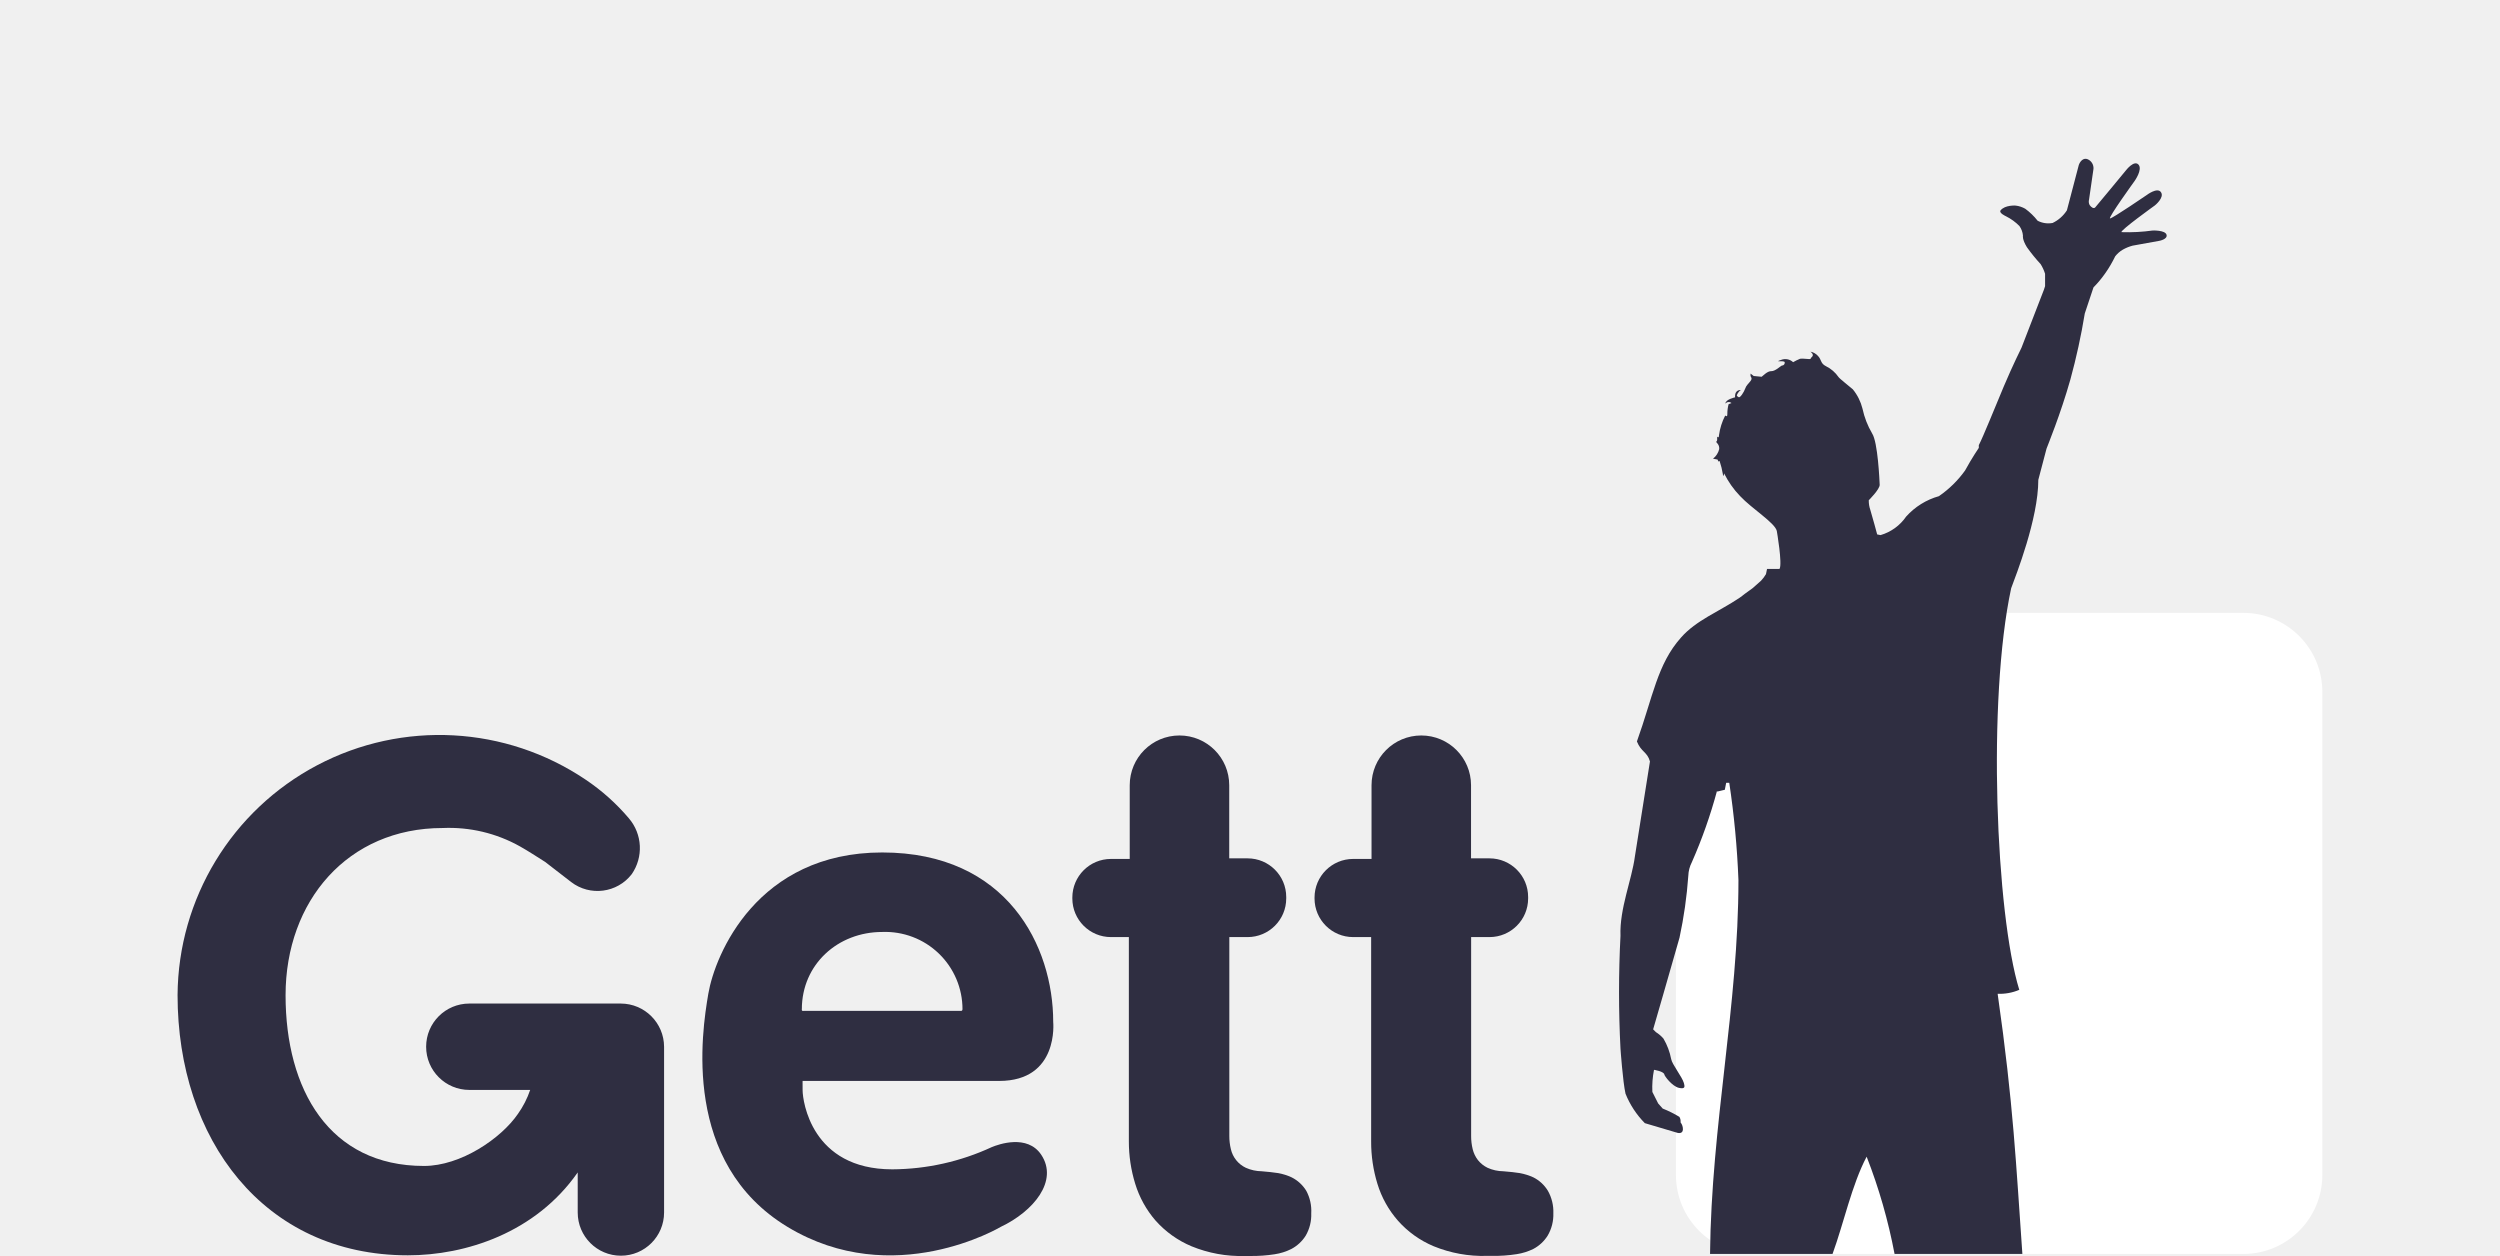
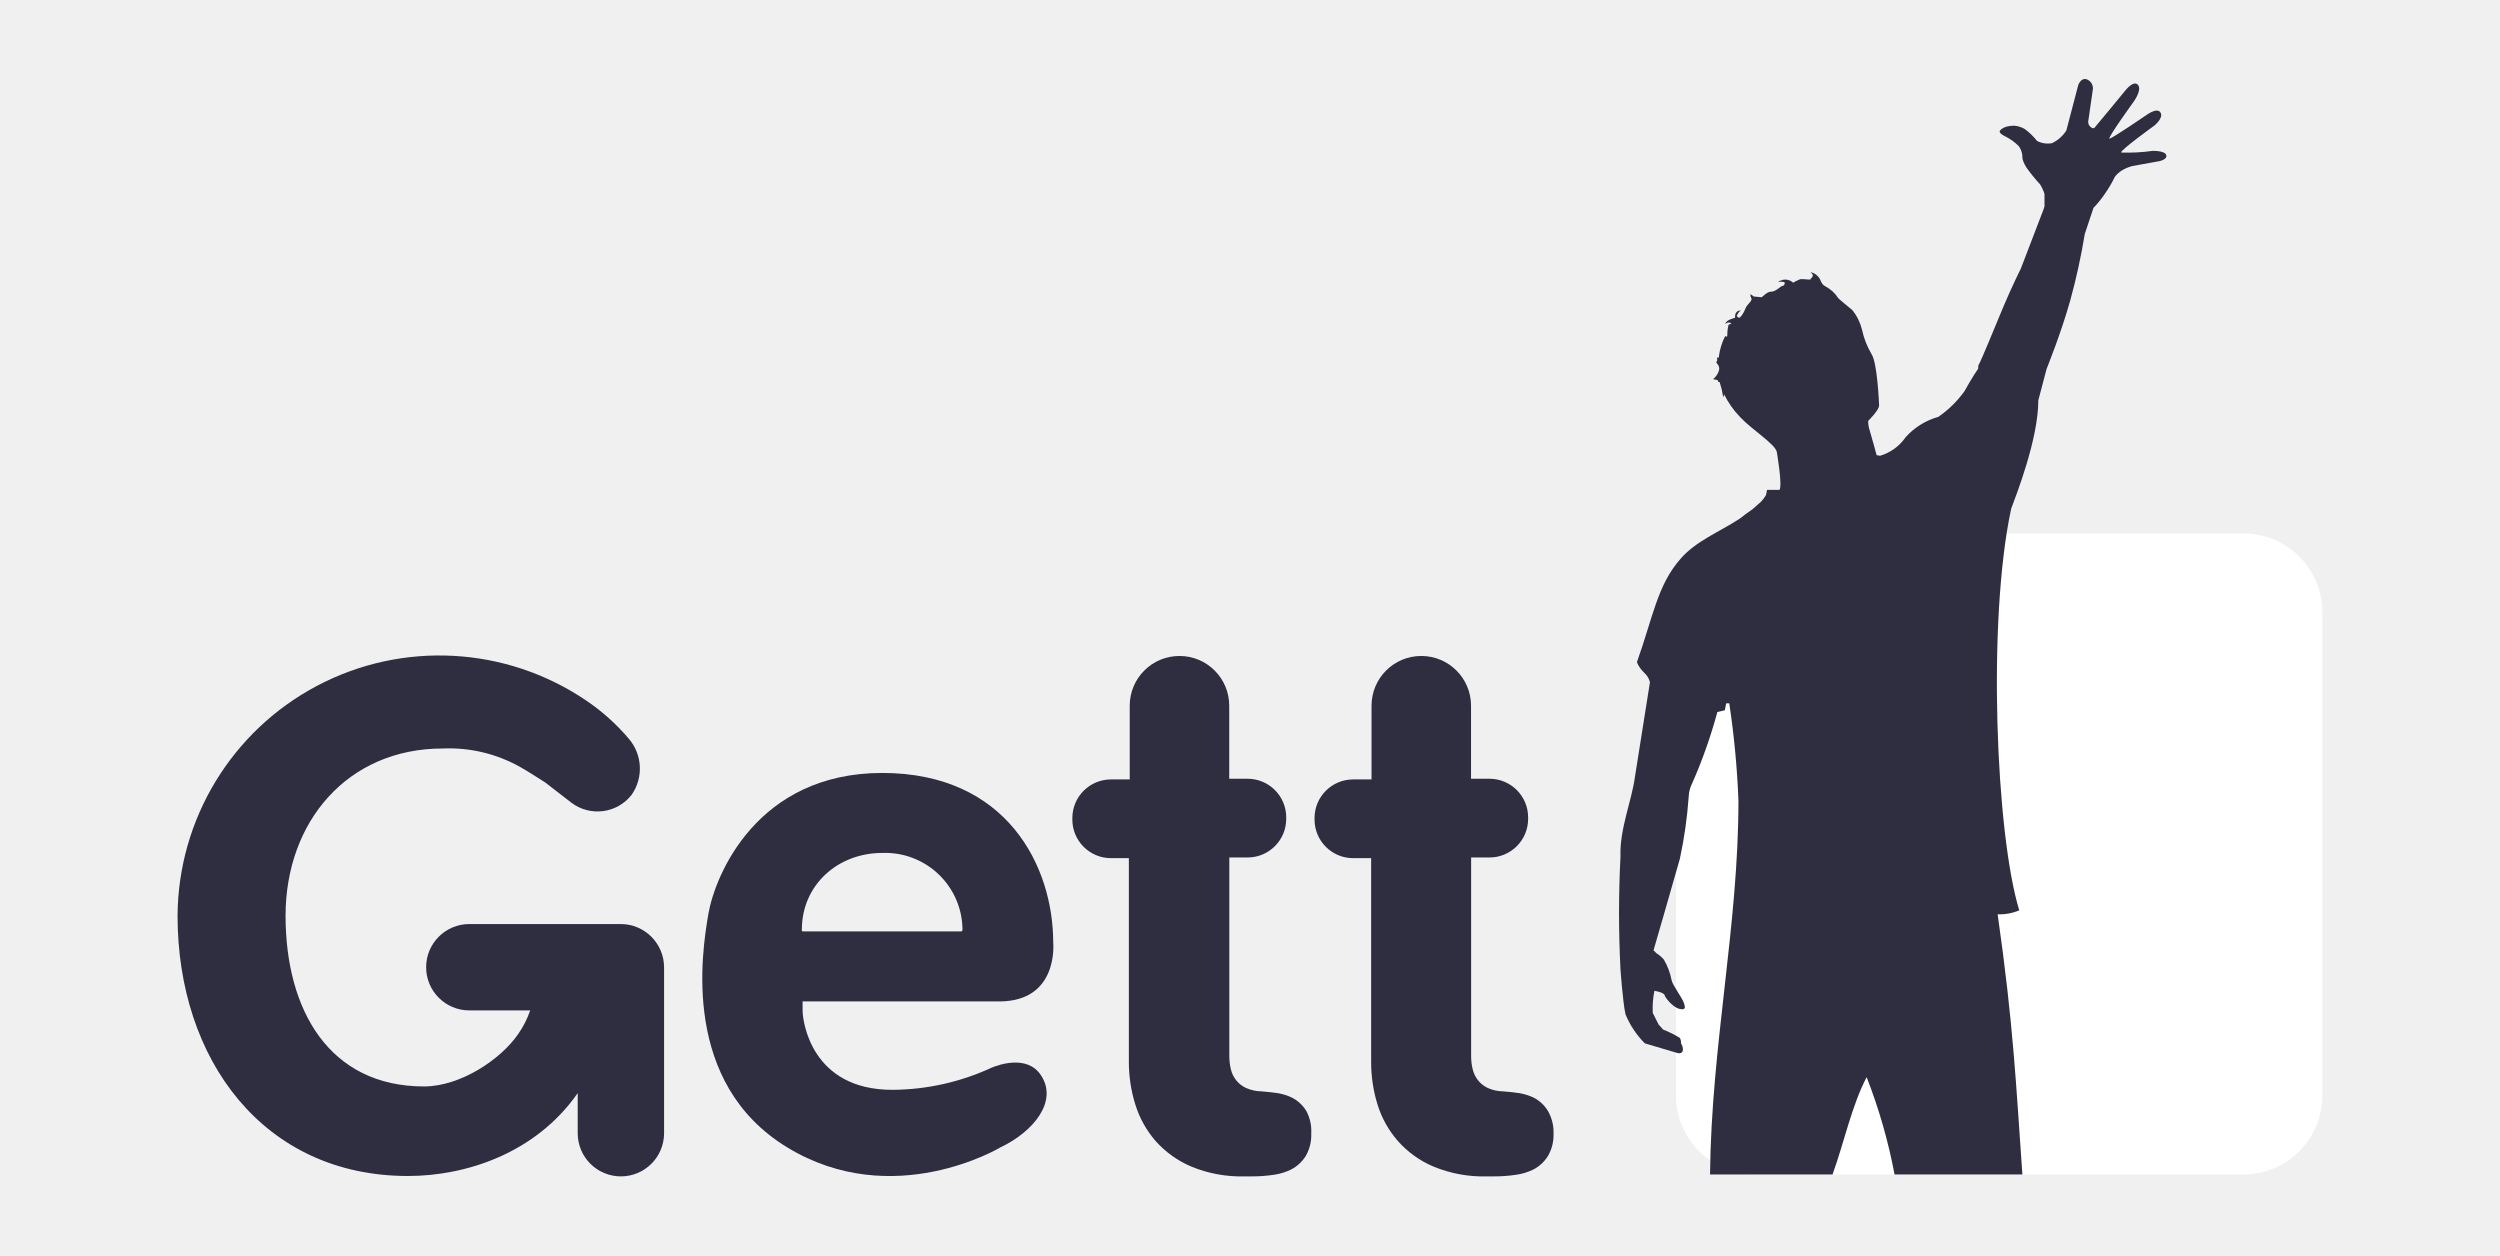
<svg xmlns="http://www.w3.org/2000/svg" id="Layer_1" data-name="Layer 1" viewBox="0 0 258.78 130">
  <defs>
    <style>.cls-1{fill:#fff;}.cls-2{fill:#2f2e41;}</style>
  </defs>
-   <rect class="cls-1" x="173.48" y="63.44" width="66.91" height="66.36" rx="8.18" />
-   <path class="cls-2" d="M64.27,103.88l-.2,0-.2,0H48.58a4.47,4.47,0,0,0,0,8.94h6.3a9.61,9.61,0,0,1-1.26,2.47c-1.75,2.56-5.93,5.4-9.73,5.4-9.81,0-14.33-7.91-14.33-17.67S36,85.71,45.82,85.71a15,15,0,0,1,8,1.9c.87.49,1.74,1.06,2.61,1.61l2.69,2.08a4.48,4.48,0,0,0,6.27-.81,4.74,4.74,0,0,0-.29-5.78,21.68,21.68,0,0,0-4.47-4A27.1,27.1,0,0,0,18.38,103c0,14.88,8.89,26.94,23.84,26.94,6,0,13.23-2.34,17.58-8.58v4.15a4.47,4.47,0,0,0,8.94,0V108.35A4.49,4.49,0,0,0,64.27,103.88Z" />
-   <path class="cls-2" d="M102.66,118.74a24.79,24.79,0,0,1-10.3,2.3c-8.4,0-9.27-7.12-9.28-8.15s0-1,0-1h20.35c6.21,0,5.59-6.11,5.59-6.11,0-7.81-4.74-17.54-17.7-17.54s-17.31,10.58-18,14.62S70.56,120.37,81.52,127s22.06,0,22.06,0c3.42-1.62,6-4.77,4.2-7.47C106.34,117.38,103.36,118.45,102.66,118.74ZM83,104.47c0-4.65,3.73-8,8.32-8a8,8,0,0,1,8.31,8,.18.18,0,0,1-.1.17H83.17A.13.13,0,0,1,83,104.47Z" />
-   <path class="cls-2" d="M135.22,123.27a3.73,3.73,0,0,0-1.52-1.4,5.76,5.76,0,0,0-1.39-.44c-.48-.07-1.05-.14-1.71-.19a4.15,4.15,0,0,1-1.64-.36,2.82,2.82,0,0,1-1.55-1.93,5.67,5.67,0,0,1-.16-1.38V97h1.89a4,4,0,0,0,4-4v-.15a4,4,0,0,0-4-4h-1.9V81.28a5.15,5.15,0,1,0-10.3,0v7.63H115a4,4,0,0,0-4,4V93a4,4,0,0,0,4,4h1.85v21.14a14.8,14.8,0,0,0,.66,4.4,10.5,10.5,0,0,0,2.11,3.81,10.32,10.32,0,0,0,3.73,2.66,13.5,13.5,0,0,0,5.49,1h.56a15.21,15.21,0,0,0,2.55-.18,5.74,5.74,0,0,0,1.71-.54,3.92,3.92,0,0,0,1.5-1.39,4.3,4.3,0,0,0,.57-2.31A4.39,4.39,0,0,0,135.22,123.27Z" />
-   <path class="cls-2" d="M160.23,123.27a3.7,3.7,0,0,0-1.51-1.4,6,6,0,0,0-1.4-.44c-.48-.07-1-.14-1.71-.19a4.05,4.05,0,0,1-1.63-.36,2.87,2.87,0,0,1-1-.8,3,3,0,0,1-.54-1.13,5.67,5.67,0,0,1-.16-1.38V97h1.9a4,4,0,0,0,4-4v-.15a4,4,0,0,0-4-4h-1.91V81.28a5.15,5.15,0,0,0-10.3,0v7.63h-1.9a4,4,0,0,0-4,4V93a4,4,0,0,0,4,4h1.86v21.14a14.79,14.79,0,0,0,.65,4.4,10.37,10.37,0,0,0,2.12,3.81A10.2,10.2,0,0,0,148.4,129a13.51,13.51,0,0,0,5.5,1h.55a15.21,15.21,0,0,0,2.55-.18,5.91,5.91,0,0,0,1.72-.54,3.89,3.89,0,0,0,1.49-1.39,4.3,4.3,0,0,0,.58-2.31A4.39,4.39,0,0,0,160.23,123.27Z" />
-   <path class="cls-2" d="M177.75,81.94l.79-.19.14-.72H179a91.09,91.09,0,0,1,.95,10.07c0,13-2.81,25.33-2.94,38.7h12.68c1.17-3.21,2-7.18,3.53-10.07a56.47,56.47,0,0,1,2.89,10.07h13.23c-.65-9.18-.92-15.47-2.56-26.93a5.19,5.19,0,0,0,2.24-.41c-2.42-7.85-3.33-30-.84-41.57.49-1.33,2.81-7.18,2.81-11.22,0,0,.4-1.5.85-3.23h0c.07-.2,1.47-3.61,2.47-7.16a66.79,66.79,0,0,0,1.49-6.83l.9-2.7a11.21,11.21,0,0,0,1.25-1.51,12.54,12.54,0,0,0,1-1.71,2.78,2.78,0,0,1,.79-.69,4.35,4.35,0,0,1,1-.41l2.77-.5s.9-.16.75-.64-1.43-.43-1.43-.43a18.66,18.66,0,0,1-3.23.17c-.15-.18,3.46-2.77,3.46-2.77s1-.8.63-1.36-1.48.29-1.48.29-3.51,2.4-3.79,2.42,2.54-3.88,2.54-3.88.85-1.19.4-1.69-1.28.57-1.28.57-3.05,3.7-3.2,3.86-.41,0-.58-.25a.76.76,0,0,1-.06-.55l.46-3.19a1,1,0,0,0-.61-1c-.64-.23-.91.6-.91.6l-1.23,4.69a3.61,3.61,0,0,1-1.48,1.31,2.41,2.41,0,0,1-1.55-.23,6.59,6.59,0,0,0-1.28-1.24,2.6,2.6,0,0,0-1-.33s-1.1-.08-1.56.5c-.2.27.57.61.57.61a5.28,5.28,0,0,1,1.38,1,2,2,0,0,1,.37,1s-.1.37.41,1.2a17.91,17.91,0,0,0,1.42,1.75,4.25,4.25,0,0,1,.46,1l0,1.28a2.88,2.88,0,0,1-.12.37l-2.32,6s-.91,1.82-1.83,4c-1,2.38-2.11,5.16-2.59,6.09l0,.21,0,.07s-.73,1.07-1.42,2.34a11,11,0,0,1-2.71,2.66,7.16,7.16,0,0,0-3.39,2.11,4.87,4.87,0,0,1-2.65,1.92l-.35-.07s-.52-1.94-.71-2.54a2.89,2.89,0,0,1-.16-1s1.15-1.14,1.13-1.6-.19-4.41-.78-5.31a8.64,8.64,0,0,1-1-2.57,5.11,5.11,0,0,0-1-2c-.4-.35-1.36-1.09-1.48-1.27A3.42,3.42,0,0,0,189,37.9c-.57-.28-.44-.67-.82-1.06a1.38,1.38,0,0,0-.78-.44s.4.27.19.51l-.16.17,0,.06c-.1.09-.78-.07-1.11,0a5.54,5.54,0,0,0-.71.35,1.19,1.19,0,0,0-1.26-.23c-.83.28.39,0,.39.25a.29.29,0,0,1-.3.33c-.07,0-.68.6-1.09.58s-.87.5-1,.58l-.82-.08-.33-.25,0,0,0,.22c0,.15.24.23,0,.55s-.43.43-.55.78-.53,1-.68.89-.28-.1-.09-.4.33-.33.33-.33-.66-.11-.61.75c0,0-1,.21-1,.65a.44.44,0,0,1,.63-.06l-.3.12a3.9,3.9,0,0,0-.13,1c0,.42-.14.16-.23.19a6.28,6.28,0,0,0-.63,2c0,.3-.12.27-.2.16,0,.18.05.42-.07.51s.33.23.29.78a1.81,1.81,0,0,1-.64,1l.47.09.08.2.13-.05a9.19,9.19,0,0,1,.34,1.37c0,.37.09.06.12,0l0-.1a9.28,9.28,0,0,0,1.66,2.36c1.21,1.3,3.61,2.77,3.8,3.61,0,0,.6,3.45.28,3.93l-1.29,0-.11.54a3.86,3.86,0,0,1-.51.68l-.87.77-.8.58c-.19.15-.38.3-.57.43C177.9,63.33,175.58,64.2,174,66c-2.45,2.75-2.9,6.12-4.56,10.75.44,1.11,1.08,1.07,1.35,2.07h0l-1.56,9.84c-.32,2.42-1.6,5.41-1.49,8.21a113.13,113.13,0,0,0,0,11.68s.24,3.43.52,4.66a9.23,9.23,0,0,0,2,3.05l3.37,1s.52.16.57-.31a1.14,1.14,0,0,0-.24-.77.91.91,0,0,0-.12-.57,11.46,11.46,0,0,0-1.73-.86l-.47-.53-.6-1.19a9.33,9.33,0,0,1,.17-2.29s1,.15,1.07.48c0,.14.8,1.23,1.52,1.39s.57-.21.5-.51c-.19-.65-1.22-1.93-1.31-2.46a6.69,6.69,0,0,0-.8-2.13,3.38,3.38,0,0,0-.78-.67l-.29-.29s1.84-6.34,2.73-9.49a46,46,0,0,0,.91-6.4,3.32,3.32,0,0,1,.37-1.42,51.35,51.35,0,0,0,2.6-7.37" />
+   <rect class="cls-1" x="173.48" y="55.21" width="66.91" height="66.36" rx="8.18" />
+   <path class="cls-2" d="M64.27,95.65l-.2,0-.2,0H48.58a4.47,4.47,0,1,0,0,8.94h6.3a9.61,9.61,0,0,1-1.26,2.47c-1.75,2.56-5.93,5.4-9.73,5.4-9.81,0-14.33-7.91-14.33-17.67S36,77.48,45.82,77.48a15,15,0,0,1,8,1.9c.87.49,1.74,1.06,2.61,1.61l2.69,2.08a4.48,4.48,0,0,0,6.27-.81,4.74,4.74,0,0,0-.29-5.78,21.68,21.68,0,0,0-4.47-4A27.1,27.1,0,0,0,18.38,94.79c0,14.88,8.89,26.94,23.84,26.94,6,0,13.23-2.34,17.58-8.58v4.15a4.47,4.47,0,0,0,8.94,0V100.12A4.49,4.49,0,0,0,64.27,95.65Z" />
+   <path class="cls-2" d="M102.66,110.51a24.79,24.79,0,0,1-10.3,2.3c-8.4,0-9.27-7.12-9.28-8.15s0-1,0-1h20.35c6.21,0,5.59-6.11,5.59-6.11,0-7.81-4.74-17.54-17.7-17.54s-17.31,10.58-18,14.62-2.79,17.47,8.17,24.14,22.06,0,22.06,0c3.42-1.62,6-4.77,4.2-7.47C106.34,109.15,103.36,110.22,102.66,110.51ZM83,96.24c0-4.65,3.73-7.95,8.32-7.95a8,8,0,0,1,8.31,7.95.18.18,0,0,1-.1.17H83.17A.13.13,0,0,1,83,96.24Z" />
+   <path class="cls-2" d="M135.22,115a3.73,3.73,0,0,0-1.52-1.4,5.76,5.76,0,0,0-1.39-.44c-.48-.07-1.05-.14-1.71-.19a4.15,4.15,0,0,1-1.64-.36,2.82,2.82,0,0,1-1.55-1.93,5.67,5.67,0,0,1-.16-1.38V88.76h1.89a4,4,0,0,0,4-4v-.15a4,4,0,0,0-4-4h-1.9V73.05a5.15,5.15,0,1,0-10.3,0v7.63H115a4,4,0,0,0-4,4v.15a4,4,0,0,0,4,4h1.85V109.9a14.8,14.8,0,0,0,.66,4.4,10.5,10.5,0,0,0,2.11,3.81,10.32,10.32,0,0,0,3.73,2.66,13.5,13.5,0,0,0,5.49,1h.56a15.21,15.21,0,0,0,2.55-.18,5.74,5.74,0,0,0,1.71-.54,3.92,3.92,0,0,0,1.5-1.39,4.3,4.3,0,0,0,.57-2.31A4.39,4.39,0,0,0,135.22,115Z" />
+   <path class="cls-2" d="M160.23,115a3.7,3.7,0,0,0-1.51-1.4,6,6,0,0,0-1.4-.44c-.48-.07-1-.14-1.71-.19a4.05,4.05,0,0,1-1.63-.36,2.87,2.87,0,0,1-1-.8,3,3,0,0,1-.54-1.13,5.67,5.67,0,0,1-.16-1.38V88.76h1.9a4,4,0,0,0,4-4v-.15a4,4,0,0,0-4-4h-1.91V73.05a5.15,5.15,0,0,0-10.3,0v7.63h-1.9a4,4,0,0,0-4,4v.15a4,4,0,0,0,4,4h1.86V109.9a14.79,14.79,0,0,0,.65,4.4,10.37,10.37,0,0,0,2.12,3.81,10.2,10.2,0,0,0,3.72,2.66,13.51,13.51,0,0,0,5.5,1h.55a15.21,15.21,0,0,0,2.55-.18,5.91,5.91,0,0,0,1.72-.54,3.89,3.89,0,0,0,1.49-1.39,4.3,4.3,0,0,0,.58-2.31A4.39,4.39,0,0,0,160.23,115Z" />
+   <path class="cls-2" d="M177.75,73.71l.79-.19.14-.72H179a91.09,91.09,0,0,1,.95,10.07c0,13-2.81,25.33-2.94,38.7h12.68c1.17-3.21,2-7.18,3.53-10.07a56.47,56.47,0,0,1,2.89,10.07h13.23c-.65-9.18-.92-15.47-2.56-26.93a5.19,5.19,0,0,0,2.24-.41c-2.42-7.85-3.33-30-.84-41.57.49-1.33,2.81-7.18,2.81-11.22,0,0,.4-1.5.85-3.23h0c.07-.2,1.47-3.61,2.47-7.16a66.79,66.79,0,0,0,1.49-6.83l.9-2.7A11.21,11.21,0,0,0,217.92,20a12.54,12.54,0,0,0,1-1.71,2.78,2.78,0,0,1,.79-.69,4.35,4.35,0,0,1,1-.41l2.77-.5s.9-.16.75-.64-1.43-.43-1.43-.43a18.66,18.66,0,0,1-3.23.17C219.37,15.62,223,13,223,13s1-.8.63-1.36-1.48.29-1.48.29-3.51,2.4-3.79,2.42,2.54-3.88,2.54-3.88.85-1.19.4-1.69-1.28.56-1.28.56-3.05,3.71-3.2,3.87-.41,0-.58-.25a.76.76,0,0,1-.06-.55l.46-3.19a1,1,0,0,0-.61-1c-.64-.23-.91.6-.91.6l-1.23,4.69a3.61,3.61,0,0,1-1.48,1.31,2.41,2.41,0,0,1-1.55-.23,6.59,6.59,0,0,0-1.28-1.24,2.6,2.6,0,0,0-1-.33s-1.1-.08-1.56.5c-.2.27.57.61.57.61a5.28,5.28,0,0,1,1.38,1,2,2,0,0,1,.37,1s-.1.37.41,1.2a17.91,17.91,0,0,0,1.42,1.75,4.25,4.25,0,0,1,.46,1l0,1.28a2.88,2.88,0,0,1-.12.37l-2.32,6.05s-.91,1.82-1.83,4c-1,2.38-2.11,5.16-2.59,6.09l0,.21,0,.07s-.73,1.07-1.42,2.34a11,11,0,0,1-2.71,2.66,7.16,7.16,0,0,0-3.39,2.11,4.87,4.87,0,0,1-2.65,1.92l-.35-.07s-.52-1.94-.71-2.54a2.89,2.89,0,0,1-.16-1s1.15-1.14,1.13-1.6-.19-4.41-.78-5.31a8.64,8.64,0,0,1-1-2.57,5.11,5.11,0,0,0-1-2c-.4-.35-1.36-1.09-1.48-1.27A3.42,3.42,0,0,0,189,29.67c-.57-.28-.44-.67-.82-1.06a1.38,1.38,0,0,0-.78-.44s.4.27.19.51l-.16.17,0,.06c-.1.09-.78-.07-1.11,0a5.54,5.54,0,0,0-.71.35,1.19,1.19,0,0,0-1.26-.23c-.83.28.39,0,.39.25a.29.29,0,0,1-.3.33c-.07,0-.68.6-1.09.58s-.87.5-1,.58l-.82-.08-.33-.25,0,0,0,.22c0,.15.24.23,0,.55s-.43.43-.55.78-.53,1-.68.89-.28-.1-.09-.4.33-.33.33-.33-.66-.11-.61.75c0,0-1,.21-1,.65a.44.44,0,0,1,.63-.06l-.3.12a3.9,3.9,0,0,0-.13,1c0,.42-.14.16-.23.19a6.28,6.28,0,0,0-.63,2c0,.3-.12.27-.2.16,0,.18.05.42-.07.51s.33.23.29.78a1.81,1.81,0,0,1-.64,1l.47.09.08.2.13,0a9.19,9.19,0,0,1,.34,1.37c0,.37.09.06.12,0l0-.1a9.28,9.28,0,0,0,1.66,2.36c1.21,1.3,3.61,2.77,3.8,3.61,0,0,.6,3.45.28,3.93l-1.29,0-.11.54a3.86,3.86,0,0,1-.51.68l-.87.77-.8.57c-.19.16-.38.31-.57.44C177.9,55.1,175.58,56,174,57.79c-2.45,2.75-2.9,6.12-4.56,10.75.44,1.11,1.08,1.07,1.35,2.07h0l-1.56,9.84c-.32,2.42-1.6,5.41-1.49,8.21a113.13,113.13,0,0,0,0,11.68s.24,3.43.52,4.66a9.23,9.23,0,0,0,2,3l3.37,1s.52.16.57-.31A1.14,1.14,0,0,0,174,108a.91.91,0,0,0-.12-.57,11.46,11.46,0,0,0-1.73-.86l-.47-.53-.6-1.19a9.33,9.33,0,0,1,.17-2.29s1,.15,1.07.48c0,.14.8,1.23,1.52,1.39s.57-.21.5-.51c-.19-.65-1.22-1.93-1.31-2.46a6.69,6.69,0,0,0-.8-2.13,3.38,3.38,0,0,0-.78-.67l-.29-.29s1.84-6.34,2.73-9.49a46,46,0,0,0,.91-6.4,3.32,3.32,0,0,1,.37-1.42,51.35,51.35,0,0,0,2.6-7.37" />
</svg>
